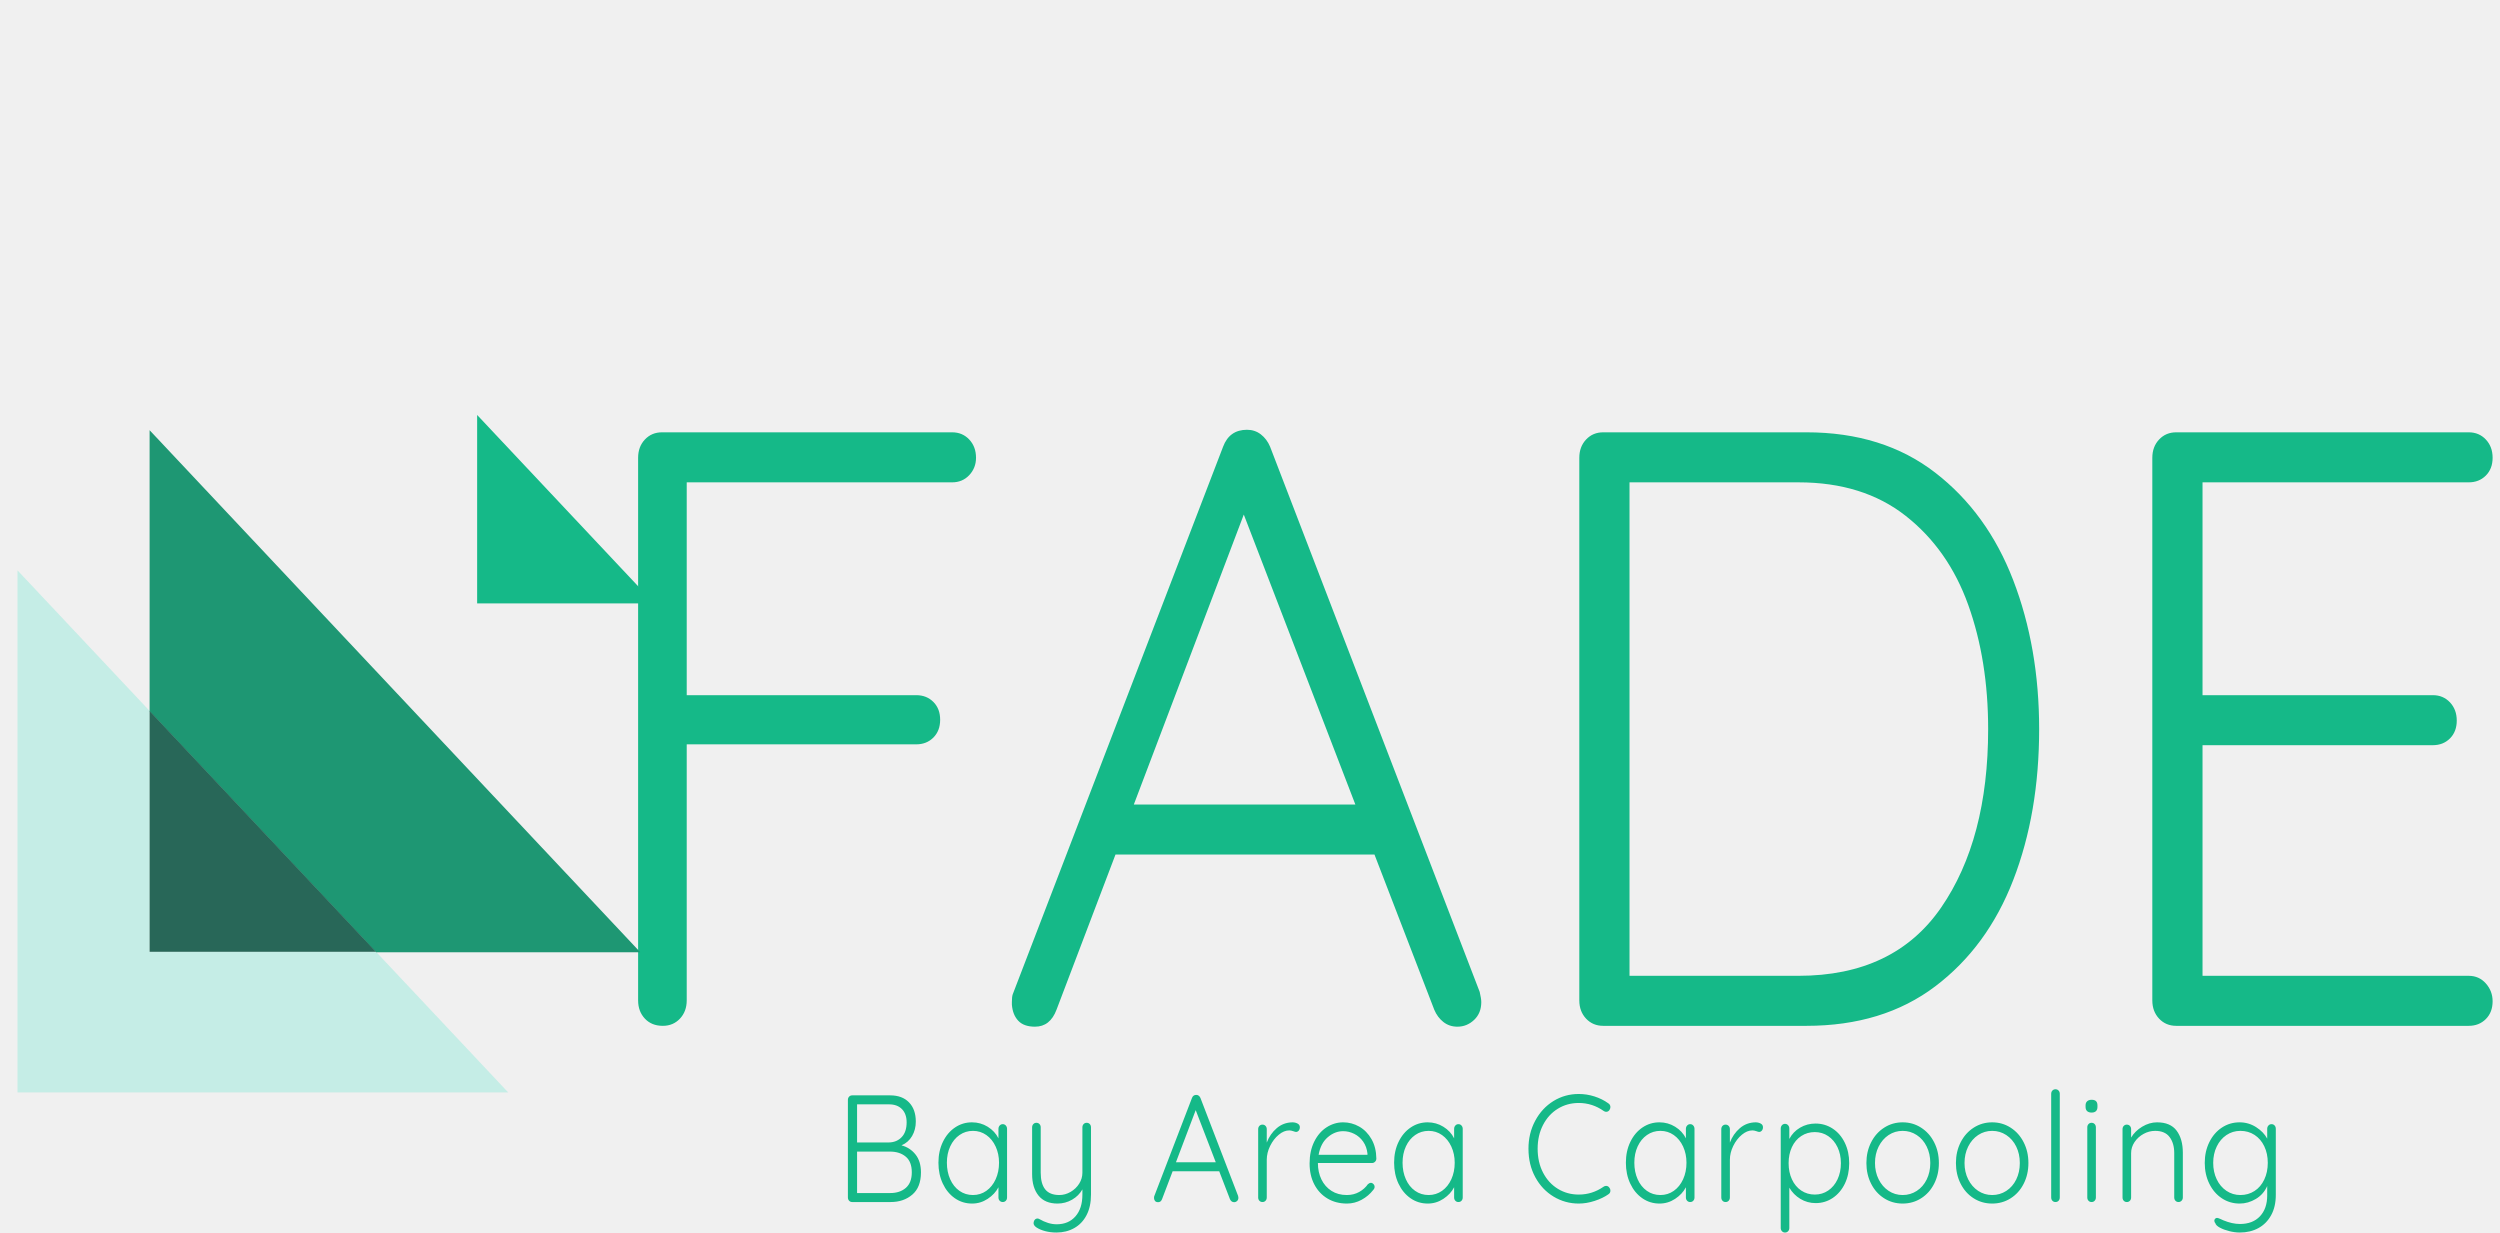
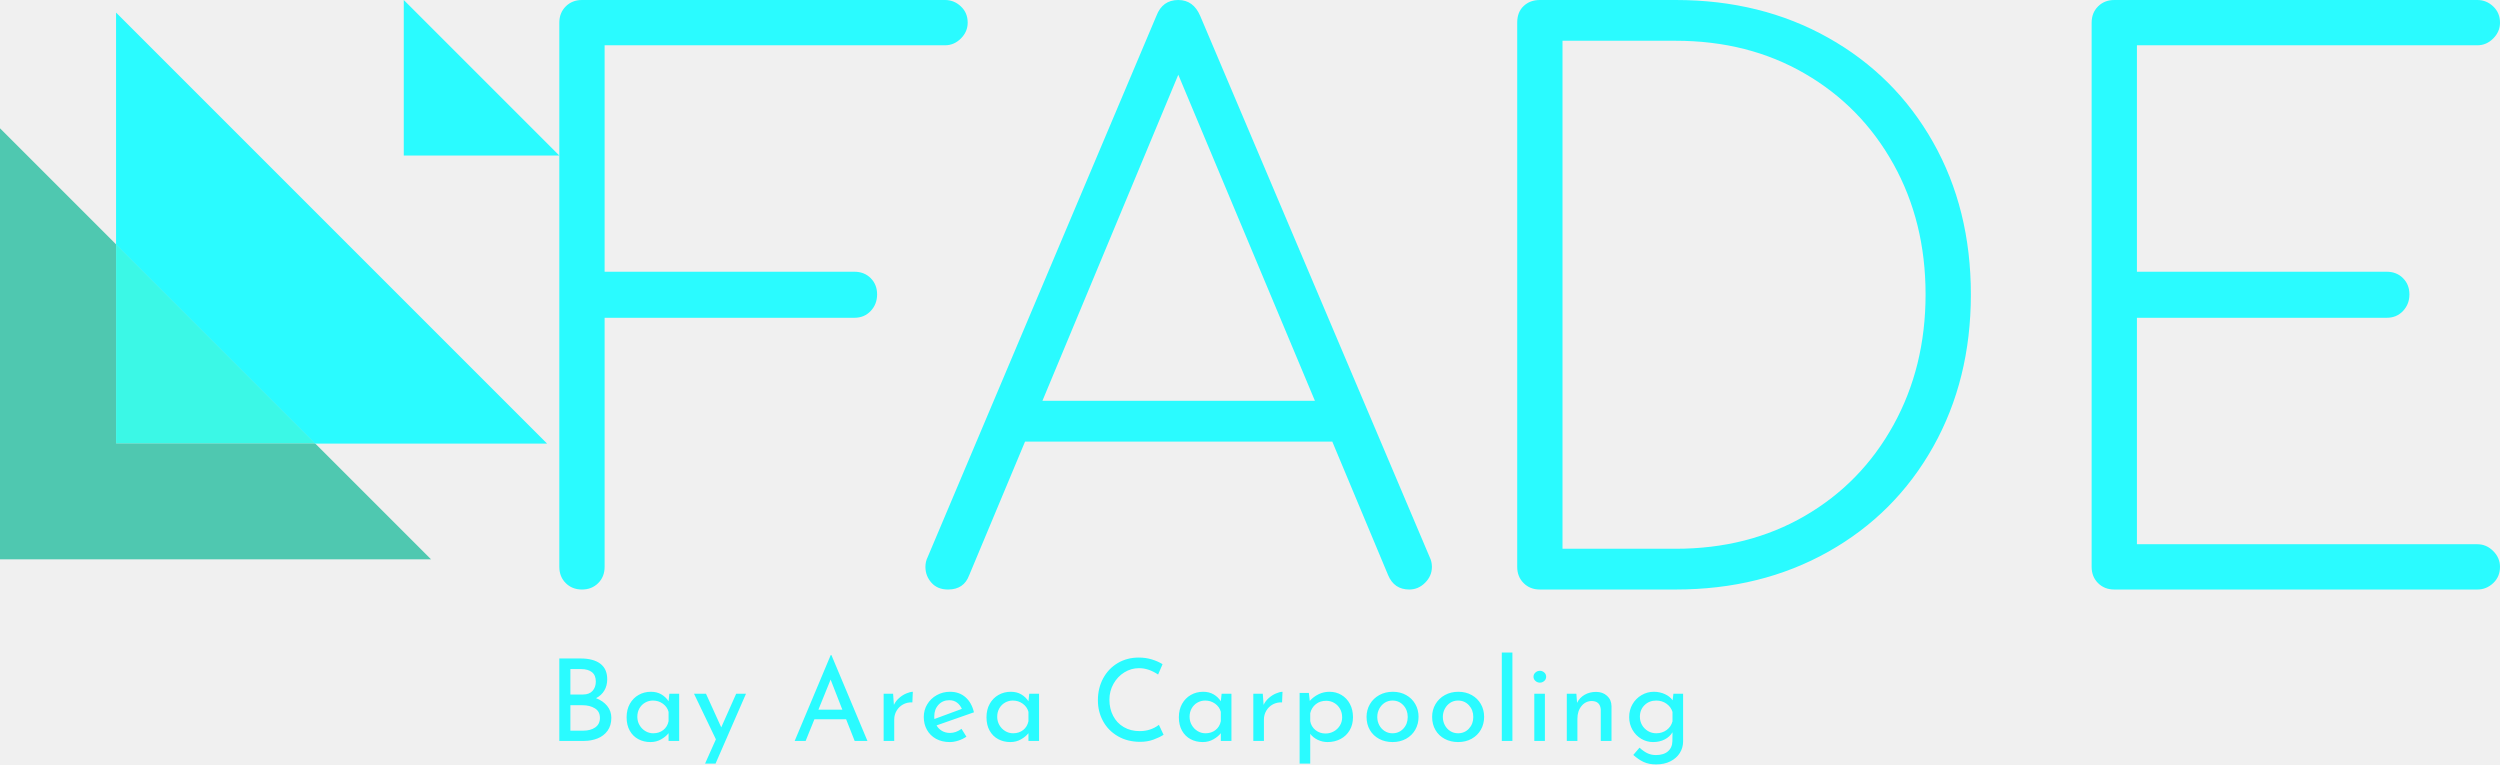
- <svg xmlns="http://www.w3.org/2000/svg" width="286" height="141" viewBox="0 0 286 141" fill="none">
-   <g clip-path="url(#clip0_115_123)">
-     <path d="M108.921 49.457C109.712 49.457 110.365 49.732 110.882 50.282C111.398 50.831 111.657 51.527 111.657 52.367C111.657 53.143 111.398 53.806 110.882 54.356C110.365 54.905 109.712 55.18 108.921 55.18H78.561V79.527H104.819C105.609 79.527 106.262 79.785 106.779 80.303C107.296 80.82 107.554 81.499 107.554 82.34C107.554 83.18 107.296 83.859 106.779 84.377C106.262 84.894 105.609 85.153 104.819 85.153H78.561V114.446C78.561 115.287 78.303 115.982 77.787 116.532C77.27 117.081 76.617 117.356 75.826 117.356C74.975 117.356 74.292 117.081 73.775 116.532C73.258 115.982 73 115.287 73 114.446V52.367C73 51.527 73.258 50.831 73.775 50.282C74.292 49.732 74.945 49.457 75.735 49.457H108.921ZM169.277 113.476C169.398 113.993 169.459 114.381 169.459 114.64C169.459 115.481 169.186 116.16 168.639 116.677C168.092 117.194 167.453 117.453 166.724 117.453C166.116 117.453 165.584 117.275 165.128 116.92C164.673 116.564 164.323 116.095 164.08 115.513L157.242 97.762H127.612L120.865 115.513C120.379 116.806 119.558 117.453 118.403 117.453C117.552 117.453 116.914 117.227 116.489 116.774C116.063 116.321 115.82 115.707 115.759 114.931V114.64C115.759 114.252 115.79 113.961 115.85 113.767L139.92 51.106C140.406 49.813 141.318 49.166 142.655 49.166C143.263 49.166 143.794 49.344 144.25 49.7C144.706 50.056 145.056 50.524 145.299 51.106L169.277 113.476ZM142.29 58.866L129.708 92.04H155.054L142.29 58.866ZM206.657 49.457C212.492 49.457 217.4 50.993 221.381 54.065C225.362 57.136 228.34 61.243 230.316 66.383C232.291 71.524 233.279 77.199 233.279 83.407C233.279 89.809 232.291 95.564 230.316 100.672C228.34 105.781 225.362 109.839 221.381 112.846C217.4 115.853 212.492 117.356 206.657 117.356H183.408C182.618 117.356 181.965 117.081 181.448 116.532C180.931 115.982 180.673 115.287 180.673 114.446V52.367C180.673 51.527 180.931 50.831 181.448 50.282C181.965 49.732 182.618 49.457 183.408 49.457H206.657ZM205.745 111.633C213.039 111.633 218.479 109.03 222.065 103.825C225.651 98.619 227.444 91.813 227.444 83.407C227.444 78.169 226.684 73.432 225.165 69.197C223.645 64.961 221.26 61.566 218.008 59.012C214.756 56.457 210.668 55.18 205.745 55.18H186.417V111.633H205.745ZM282.42 111.633C283.21 111.633 283.864 111.924 284.38 112.506C284.897 113.088 285.155 113.767 285.155 114.543C285.155 115.384 284.897 116.063 284.38 116.58C283.864 117.097 283.21 117.356 282.42 117.356H248.96C248.17 117.356 247.517 117.081 247 116.532C246.484 115.982 246.225 115.287 246.225 114.446V52.367C246.225 51.527 246.484 50.831 247 50.282C247.517 49.732 248.17 49.457 248.96 49.457H282.42C283.21 49.457 283.864 49.732 284.38 50.282C284.897 50.831 285.155 51.527 285.155 52.367C285.155 53.208 284.897 53.887 284.38 54.404C283.864 54.922 283.21 55.18 282.42 55.18H251.969V79.527H278.317C279.108 79.527 279.761 79.802 280.278 80.351C280.794 80.901 281.053 81.596 281.053 82.437C281.053 83.277 280.794 83.956 280.278 84.474C279.761 84.991 279.108 85.25 278.317 85.25H251.969V111.633H282.42Z" fill="#15B988" />
+ <svg xmlns="http://www.w3.org/2000/svg" viewBox="291.495 248.008 495.754 151.585" width="495.754" height="151.585" preserveAspectRatio="none">
+   <defs />
+   <style>.a6izo4zJpcolor627d9160-71a5-45d9-aea7-6a9afac907a0 {fill:#2AFBFF;fill-opacity:1;}.aD6z1nYkhcolor627d9160-71a5-45d9-aea7-6a9afac907a0 {fill:#2AFBFF;fill-opacity:1;}.aQRSBSjvSqcolors-0627d9160-71a5-45d9-aea7-6a9afac907a0 {fill:#2AFBFF;fill-opacity:1;}.aQRSBSjvSqcolors-1627d9160-71a5-45d9-aea7-6a9afac907a0 {fill:#4FC8B0;fill-opacity:1;}.aQRSBSjvSqcolors-2627d9160-71a5-45d9-aea7-6a9afac907a0 {fill:#3BF8E6;fill-opacity:1;}.icon3-str627d9160-71a5-45d9-aea7-6a9afac907a0 {stroke:#CACACA;stroke-opacity:1;}.icon4627d9160-71a5-45d9-aea7-6a9afac907a0 {fill:#E9E9E9;fill-opacity:1;}.icon5627d9160-71a5-45d9-aea7-6a9afac907a0 {fill:#C2D24F;fill-opacity:1;}.icon6627d9160-71a5-45d9-aea7-6a9afac907a0 {fill:#CACACA;fill-opacity:1;}.icon7627d9160-71a5-45d9-aea7-6a9afac907a0 {fill:#E9E9E9;fill-opacity:1;}.icon8627d9160-71a5-45d9-aea7-6a9afac907a0 {fill:#C2D24F;fill-opacity:1;}</style>
+   <defs />
+   <g opacity="1" transform="rotate(0 402.4102 377.4092)">
+     <svg width="222.848" height="22.183" x="402.41" y="377.409" version="1.1" preserveAspectRatio="none" viewBox="4.16 -31 394.2 39.24">
+       <g transform="matrix(1 0 0 1 0 0)" class="a6izo4zJpcolor627d9160-71a5-45d9-aea7-6a9afac907a0">
+         <path id="id-627d9160-71a5-45d9-aea7-6a9afac907a06izo4zJp19" d="M17.04-15Q19.52-14.04 20.96-12.26Q22.40-10.48 22.40-8.12L22.40-8.12Q22.40-5.36 21.06-3.54Q19.72-1.72 17.54-0.86Q15.36 0 12.76 0L12.76 0L4.16 0L4.16-28.92L11.64-28.92Q16.08-28.92 18.52-27.10Q20.96-25.28 20.96-21.64L20.96-21.64Q20.96-19.36 19.94-17.66Q18.92-15.96 17.04-15L17.04-15ZM8.04-25.20L8.04-16.28L12.44-16.28Q14.68-16.28 15.82-17.56Q16.96-18.84 16.96-20.84L16.96-20.84Q16.96-23.04 15.60-24.12Q14.24-25.20 11.80-25.20L11.80-25.20L8.04-25.20ZM12.60-3.60Q15.12-3.60 16.76-4.74Q18.40-5.88 18.40-8.08L18.40-8.08Q18.40-10.36 16.62-11.44Q14.84-12.52 12.32-12.52L12.32-12.52L8.04-12.52L8.04-3.60L12.60-3.60Z M42.76-16.56L46.20-16.56L46.20 0L42.48 0L42.48-2.72Q41.60-1.56 39.92-0.58Q38.24 0.40 36.12 0.40L36.12 0.40Q33.76 0.40 31.86-0.62Q29.96-1.64 28.86-3.60Q27.76-5.56 27.76-8.28L27.76-8.28Q27.76-11 28.90-13.02Q30.04-15.04 31.98-16.14Q33.92-17.24 36.28-17.24L36.28-17.24Q38.40-17.24 39.96-16.32Q41.52-15.40 42.48-13.92L42.48-13.92L42.76-16.56ZM37.12-2.68Q39.16-2.68 40.62-3.82Q42.08-4.96 42.48-6.92L42.48-6.92L42.48-10.20Q42-11.96 40.48-13.06Q38.96-14.16 37-14.16L37-14.16Q35.52-14.16 34.26-13.44Q33-12.72 32.26-11.42Q31.52-10.12 31.52-8.48L31.52-8.48Q31.52-6.88 32.28-5.56Q33.04-4.24 34.32-3.46Q35.60-2.68 37.12-2.68L37.12-2.68Z M66.20-16.56L69.64-16.56L58.96 7.96L55.28 7.96L59.08-0.56L51.40-16.56L55.60-16.56L60.96-4.76L66.20-16.56Z M107.76 0L104.76-7.60L93.64-7.60L90.56 0L86.72 0L99.36-30.12L99.60-30.12L112.24 0L107.76 0ZM95.04-10.96L103.44-10.96L99.32-21.52L95.04-10.96Z M121.52-12.64Q122.16-14 123.34-15.04Q124.52-16.08 125.84-16.64Q127.16-17.20 128.16-17.24L128.16-17.24L128.00-13.52Q126.20-13.60 124.74-12.80Q123.28-12 122.46-10.58Q121.64-9.16 121.64-7.56L121.64-7.56L121.64 0L117.92 0L117.92-16.56L121.24-16.56L121.52-12.64Z M141.20-2.80Q143.28-2.80 145.24-4.24L145.24-4.24L146.96-1.48Q145.64-0.60 144.10-0.10Q142.56 0.40 141.12 0.40L141.12 0.40Q138.36 0.40 136.30-0.74Q134.24-1.88 133.12-3.88Q132.00-5.88 132.00-8.40L132.00-8.40Q132.00-10.84 133.22-12.86Q134.44-14.88 136.56-16.06Q138.68-17.24 141.20-17.24L141.20-17.24Q144.44-17.24 146.62-15.34Q148.80-13.44 149.60-10.04L149.60-10.04L136.48-5.44Q137.20-4.20 138.42-3.50Q139.64-2.80 141.20-2.80L141.20-2.80ZM140.92-14.28Q138.64-14.28 137.16-12.68Q135.68-11.08 135.68-8.60L135.68-8.60Q135.68-8 135.72-7.68L135.72-7.68L145.36-11.24Q144.76-12.60 143.66-13.44Q142.56-14.28 140.92-14.28L140.92-14.28Z M169.00-16.56L172.44-16.56L172.44 0L168.72 0L168.72-2.72Q167.84-1.56 166.16-0.58Q164.48 0.40 162.36 0.40L162.36 0.40Q160.00 0.40 158.10-0.62Q156.20-1.64 155.10-3.60Q154.00-5.56 154.00-8.28L154.00-8.28Q154.00-11 155.14-13.02Q156.28-15.04 158.22-16.14Q160.16-17.24 162.52-17.24L162.52-17.24Q164.64-17.24 166.20-16.32Q167.76-15.40 168.72-13.92L168.72-13.92L169.00-16.56ZM163.36-2.68Q165.40-2.68 166.86-3.82Q168.32-4.96 168.72-6.92L168.72-6.92L168.72-10.20Q168.24-11.96 166.72-13.06Q165.20-14.16 163.24-14.16L163.24-14.16Q161.76-14.16 160.50-13.44Q159.24-12.72 158.50-11.42Q157.76-10.12 157.76-8.48L157.76-8.48Q157.76-6.88 158.52-5.56Q159.28-4.24 160.56-3.46Q161.84-2.68 163.36-2.68L163.36-2.68Z M216.12-2.16Q214.72-1.24 212.58-0.46Q210.44 0.32 207.92 0.32L207.92 0.32Q203.48 0.32 200.10-1.64Q196.72-3.60 194.90-6.92Q193.08-10.24 193.08-14.24L193.08-14.24Q193.08-18.52 194.92-21.94Q196.76-25.36 200.02-27.30Q203.28-29.24 207.40-29.24L207.40-29.24Q209.84-29.24 211.96-28.60Q214.08-27.96 215.76-26.92L215.76-26.92L214.20-23.28Q210.88-25.52 207.52-25.52L207.52-25.52Q204.72-25.52 202.34-24.04Q199.96-22.56 198.54-20.02Q197.12-17.48 197.12-14.44L197.12-14.44Q197.12-11.32 198.42-8.80Q199.72-6.28 202.14-4.86Q204.56-3.44 207.72-3.44L207.72-3.44Q211.60-3.44 214.48-5.64L214.48-5.64L216.12-2.16Z M236.48-16.56L239.92-16.56L239.92 0L236.20 0L236.20-2.72Q235.32-1.56 233.64-0.58Q231.96 0.40 229.84 0.40L229.84 0.40Q227.48 0.40 225.58-0.62Q223.68-1.64 222.58-3.60Q221.48-5.56 221.48-8.28L221.48-8.28Q221.48-11 222.62-13.02Q223.76-15.04 225.70-16.14Q227.64-17.24 230.00-17.24L230.00-17.24Q232.12-17.24 233.68-16.32Q235.24-15.40 236.20-13.92L236.20-13.92L236.48-16.56ZM230.84-2.68Q232.88-2.68 234.34-3.82Q235.80-4.96 236.20-6.92L236.20-6.92L236.20-10.20Q235.72-11.96 234.20-13.06Q232.68-14.16 230.72-14.16L230.72-14.16Q229.24-14.16 227.98-13.44Q226.72-12.72 225.98-11.42Q225.24-10.12 225.24-8.48L225.24-8.48Q225.24-6.88 226.00-5.56Q226.76-4.24 228.04-3.46Q229.32-2.68 230.84-2.68L230.84-2.68Z M251.20-12.64Q251.84-14 253.02-15.04Q254.20-16.08 255.52-16.64Q256.84-17.20 257.84-17.24L257.84-17.24L257.68-13.52Q255.88-13.60 254.42-12.80Q252.96-12 252.14-10.58Q251.32-9.16 251.32-7.56L251.32-7.56L251.32 0L247.60 0L247.60-16.56L250.92-16.56L251.20-12.64Z M274.32-17.24Q276.64-17.24 278.52-16.12Q280.40-15 281.48-12.98Q282.56-10.96 282.56-8.32L282.56-8.32Q282.56-5.72 281.40-3.74Q280.24-1.76 278.20-0.68Q276.16 0.40 273.64 0.40L273.64 0.40Q271.84 0.40 270.20-0.38Q268.56-1.16 267.56-2.48L267.56-2.48L267.56 7.96L263.84 7.96L263.84-16.84L267.08-16.84L267.40-14.04Q268.68-15.48 270.46-16.36Q272.24-17.24 274.32-17.24L274.32-17.24ZM272.92-2.60Q274.48-2.60 275.82-3.34Q277.16-4.08 277.96-5.38Q278.76-6.68 278.76-8.28L278.76-8.28Q278.76-9.92 278.02-11.24Q277.28-12.56 276.00-13.32Q274.72-14.08 273.16-14.08L273.16-14.08Q271.04-14.08 269.54-12.90Q268.04-11.72 267.56-9.72L267.56-9.72L267.56-6.96Q267.88-5.04 269.38-3.82Q270.88-2.60 272.92-2.60L272.92-2.60Z M287.32-8.44Q287.32-10.88 288.50-12.90Q289.68-14.92 291.78-16.08Q293.88-17.24 296.52-17.24L296.52-17.24Q299.16-17.24 301.22-16.08Q303.28-14.92 304.42-12.92Q305.56-10.92 305.56-8.44L305.56-8.44Q305.56-5.96 304.42-3.94Q303.28-1.92 301.20-0.76Q299.12 0.40 296.44 0.40L296.44 0.40Q293.84 0.40 291.76-0.70Q289.68-1.80 288.50-3.80Q287.32-5.80 287.32-8.44L287.32-8.44ZM291.08-8.40Q291.08-6.84 291.78-5.52Q292.48-4.20 293.70-3.44Q294.92-2.68 296.40-2.68L296.40-2.68Q298.72-2.68 300.24-4.32Q301.76-5.96 301.76-8.40L301.76-8.40Q301.76-10.84 300.24-12.50Q298.72-14.16 296.40-14.16L296.40-14.16Q294.88-14.16 293.68-13.38Q292.48-12.60 291.78-11.28Q291.08-9.96 291.08-8.40L291.08-8.40Z M310.32-8.44Q310.32-10.88 311.50-12.90Q312.68-14.92 314.78-16.08Q316.88-17.24 319.52-17.24L319.52-17.24Q322.16-17.24 324.22-16.08Q326.28-14.92 327.42-12.92Q328.56-10.92 328.56-8.44L328.56-8.44Q328.56-5.96 327.42-3.94Q326.28-1.92 324.20-0.76Q322.12 0.40 319.44 0.40L319.44 0.40Q316.84 0.40 314.76-0.70Q312.68-1.80 311.50-3.80Q310.32-5.80 310.32-8.44L310.32-8.44ZM314.08-8.40Q314.08-6.84 314.78-5.52Q315.48-4.20 316.70-3.44Q317.92-2.68 319.40-2.68L319.40-2.68Q321.72-2.68 323.24-4.32Q324.76-5.96 324.76-8.40L324.76-8.40Q324.76-10.84 323.24-12.50Q321.72-14.16 319.40-14.16L319.40-14.16Q317.88-14.16 316.68-13.38Q315.48-12.60 314.78-11.28Q314.08-9.96 314.08-8.40L314.08-8.40Z M334.76-31L338.48-31L338.48 0L334.76 0L334.76-31Z M346.16-16.56L349.88-16.56L349.88 0L346.16 0L346.16-16.56ZM345.88-22.52Q345.88-23.40 346.56-24Q347.24-24.60 348.12-24.60L348.12-24.60Q349.00-24.60 349.66-24Q350.32-23.40 350.32-22.52L350.32-22.52Q350.32-21.64 349.66-21.04Q349.00-20.44 348.12-20.44L348.12-20.44Q347.24-20.44 346.56-21.04Q345.88-21.64 345.88-22.52L345.88-22.52Z M367.84-17.20Q370.16-17.20 371.68-15.82Q373.20-14.44 373.24-12.24L373.24-12.24L373.24 0L369.48 0L369.48-10.96Q369.40-12.36 368.64-13.16Q367.88-13.96 366.36-14L366.36-14Q364.16-14 362.72-12.24Q361.28-10.48 361.28-7.76L361.28-7.76L361.28 0L357.56 0L357.56-16.56L360.92-16.56L361.16-13.36Q362.04-15.16 363.80-16.18Q365.56-17.20 367.84-17.20L367.84-17.20Z M394.96-16.56L398.36-16.56L398.36 0.12Q398.36 2.40 397.20 4.24Q396.04 6.08 393.90 7.16Q391.76 8.24 388.88 8.24L388.88 8.24Q386.36 8.24 384.54 7.40Q382.72 6.56 380.88 4.92L380.88 4.92L383.08 2.36Q384.44 3.64 385.80 4.30Q387.16 4.96 388.80 4.96L388.80 4.96Q391.56 4.96 393.06 3.64Q394.56 2.32 394.60 0.08L394.60 0.08L394.64-3.04Q393.72-1.48 391.94-0.54Q390.16 0.40 387.84 0.40L387.84 0.40Q385.56 0.40 383.64-0.76Q381.72-1.92 380.58-3.92Q379.44-5.92 379.44-8.36L379.44-8.36Q379.44-10.88 380.62-12.90Q381.80-14.92 383.80-16.08Q385.80-17.24 388.08-17.24L388.08-17.24Q390.20-17.24 392.00-16.40Q393.80-15.56 394.68-14.24L394.68-14.24L394.96-16.56ZM388.92-2.68Q391.04-2.68 392.60-3.84Q394.16-5 394.64-6.88L394.64-6.88L394.64-10.16Q394.08-11.96 392.52-13.06Q390.96-14.16 388.92-14.16L388.92-14.16Q386.48-14.16 384.84-12.56Q383.20-10.96 383.20-8.48L383.20-8.48Q383.20-6.88 383.96-5.56Q384.72-4.24 386.04-3.46Q387.36-2.68 388.92-2.68L388.92-2.68Z" />
+       </g>
+     </svg>
  </g>
-   <g clip-path="url(#clip1_115_123)">
-     <path d="M54.585 47.471V69.025H74.845L54.585 47.471Z" fill="#15B988" />
-     <path d="M17.115 81.329L2 65.247V124.971H58.136L43.021 108.889H17.115V81.329Z" fill="#84E9D7" fill-opacity="0.4" />
-     <path d="M17.115 49.215V81.377L43.021 108.938H73.251L17.115 49.215Z" fill="#1E9773" />
-     <path d="M17.115 108.889H43.021L17.115 81.329V108.889Z" fill="#286758" />
+   <g opacity="1" transform="rotate(0 402.4102 248.0076)">
+     <svg width="384.839" height="116.903" x="402.41" y="248.008" version="1.1" preserveAspectRatio="none" viewBox="1.56 -31.24 102.84 31.24">
+       <g transform="matrix(1 0 0 1 0 0)" class="aD6z1nYkhcolor627d9160-71a5-45d9-aea7-6a9afac907a0">
+         <path id="id-627d9160-71a5-45d9-aea7-6a9afac907a0D6z1nYkh4" d="M17.20-16.84Q17.72-16.84 18.06-16.50Q18.40-16.16 18.40-15.64L18.40-15.64Q18.40-15.12 18.06-14.76Q17.72-14.40 17.20-14.40L17.20-14.40L3.96-14.40L3.96-1.20Q3.96-0.68 3.62-0.34Q3.28 0 2.76 0L2.76 0Q2.24 0 1.90-0.34Q1.56-0.68 1.56-1.20L1.56-1.20L1.56-30.04Q1.56-30.56 1.90-30.90Q2.24-31.24 2.76-31.24L2.76-31.24L22-31.24Q22.48-31.24 22.84-30.90Q23.20-30.56 23.20-30.04L23.20-30.04Q23.20-29.56 22.84-29.20Q22.48-28.84 22-28.84L22-28.84L3.96-28.84L3.96-16.84L17.20-16.84Z M47.68-1.72Q47.80-1.48 47.80-1.20L47.80-1.20Q47.80-0.72 47.44-0.36Q47.08 0 46.60 0L46.60 0Q45.80 0 45.48-0.76L45.48-0.76L42.52-7.84L26.24-7.84L23.28-0.76Q23 0 22.16 0L22.16 0Q21.60 0 21.28-0.36Q20.96-0.72 20.96-1.20L20.96-1.20Q20.96-1.48 21.08-1.72L21.08-1.72L33.20-30.40Q33.52-31.24 34.36-31.24L34.36-31.24Q35.16-31.24 35.52-30.40L35.52-30.40L47.68-1.72ZM27.16-10L41.60-10L34.36-27.28L27.16-10Z M60.72-31.24Q65.24-31.24 68.80-29.24Q72.36-27.24 74.36-23.70Q76.36-20.16 76.36-15.64L76.36-15.64Q76.36-11.12 74.36-7.56Q72.36-4 68.80-2Q65.24 0 60.72 0L60.72 0L53.52 0Q53 0 52.66-0.34Q52.32-0.68 52.32-1.20L52.32-1.20L52.32-30.04Q52.32-30.60 52.66-30.92Q53-31.24 53.52-31.24L53.52-31.24L60.72-31.24ZM60.72-2.16Q64.56-2.16 67.56-3.90Q70.56-5.64 72.26-8.72Q73.96-11.80 73.96-15.64L73.96-15.64Q73.96-19.48 72.26-22.54Q70.56-25.60 67.56-27.34Q64.56-29.08 60.72-29.08L60.72-29.08L54.72-29.08L54.72-2.16L60.72-2.16Z M103.20-2.40Q103.68-2.40 104.04-2.04Q104.40-1.68 104.40-1.20L104.40-1.20Q104.40-0.68 104.04-0.34Q103.68 0 103.20 0L103.20 0L83.96 0Q83.44 0 83.10-0.34Q82.76-0.68 82.76-1.20L82.76-1.20L82.76-30.04Q82.76-30.56 83.10-30.90Q83.44-31.24 83.96-31.24L83.96-31.24L103.20-31.24Q103.68-31.24 104.04-30.90Q104.40-30.56 104.40-30.04L104.40-30.04Q104.40-29.56 104.04-29.20Q103.68-28.84 103.20-28.84L103.20-28.84L85.16-28.84L85.16-16.84L98.40-16.84Q98.92-16.84 99.26-16.50Q99.60-16.16 99.60-15.64L99.60-15.64Q99.60-15.12 99.26-14.76Q98.92-14.40 98.40-14.40L98.40-14.40L85.16-14.40L85.16-2.40L103.20-2.40Z" />
+       </g>
+     </svg>
  </g>
-   <g clip-path="url(#clip2_115_123)">
-     <path d="M103.129 131.027C103.784 131.202 104.32 131.55 104.735 132.073C105.15 132.596 105.358 133.276 105.358 134.113C105.358 135.252 105.027 136.104 104.366 136.667C103.705 137.231 102.883 137.513 101.9 137.513H97.492C97.35 137.513 97.232 137.464 97.139 137.365C97.046 137.266 97 137.141 97 136.99V125.832C97 125.681 97.046 125.556 97.139 125.457C97.232 125.358 97.35 125.309 97.492 125.309H101.834C102.752 125.309 103.47 125.576 103.989 126.111C104.508 126.645 104.768 127.378 104.768 128.307C104.768 128.923 104.626 129.476 104.342 129.964C104.058 130.452 103.653 130.806 103.129 131.027ZM103.719 128.395C103.719 127.755 103.541 127.253 103.186 126.886C102.831 126.52 102.337 126.337 101.703 126.337H98.049V130.696H101.703C102.293 130.684 102.777 130.481 103.154 130.086C103.53 129.691 103.719 129.127 103.719 128.395ZM101.851 136.484C102.583 136.484 103.175 136.287 103.629 135.892C104.082 135.496 104.309 134.904 104.309 134.113C104.309 133.3 104.077 132.701 103.612 132.317C103.148 131.934 102.55 131.742 101.818 131.742H98.049V136.484H101.851ZM114.715 128.604C114.857 128.604 114.974 128.656 115.067 128.761C115.16 128.865 115.207 128.993 115.207 129.144V136.99C115.207 137.141 115.16 137.266 115.067 137.365C114.974 137.464 114.857 137.513 114.715 137.513C114.573 137.513 114.456 137.464 114.363 137.365C114.27 137.266 114.223 137.141 114.223 136.99V135.822C113.95 136.345 113.541 136.787 112.994 137.147C112.448 137.507 111.853 137.687 111.208 137.687C110.476 137.687 109.818 137.484 109.233 137.077C108.649 136.67 108.19 136.112 107.857 135.403C107.524 134.694 107.357 133.898 107.357 133.015C107.357 132.131 107.526 131.338 107.865 130.635C108.204 129.932 108.665 129.383 109.25 128.987C109.834 128.592 110.482 128.395 111.192 128.395C111.847 128.395 112.448 128.563 112.994 128.9C113.541 129.237 113.95 129.679 114.223 130.225V129.144C114.223 128.993 114.27 128.865 114.363 128.761C114.456 128.656 114.573 128.604 114.715 128.604ZM111.306 136.711C111.874 136.711 112.385 136.551 112.839 136.232C113.292 135.912 113.647 135.47 113.904 134.906C114.161 134.343 114.289 133.712 114.289 133.015C114.289 132.341 114.161 131.725 113.904 131.167C113.647 130.609 113.292 130.17 112.839 129.85C112.385 129.531 111.874 129.371 111.306 129.371C110.738 129.371 110.228 129.528 109.774 129.842C109.321 130.155 108.966 130.588 108.709 131.141C108.452 131.693 108.324 132.317 108.324 133.015C108.324 133.712 108.449 134.343 108.701 134.906C108.952 135.47 109.304 135.912 109.758 136.232C110.211 136.551 110.727 136.711 111.306 136.711ZM124.318 128.447C124.46 128.447 124.578 128.496 124.67 128.595C124.763 128.694 124.81 128.819 124.81 128.97V136.659C124.81 137.577 124.64 138.361 124.302 139.012C123.963 139.663 123.493 140.157 122.892 140.494C122.292 140.831 121.614 141 120.86 141C120.401 141 119.973 140.948 119.574 140.843C119.175 140.738 118.845 140.599 118.582 140.425C118.353 140.274 118.238 140.105 118.238 139.919C118.238 139.896 118.249 139.838 118.271 139.745C118.304 139.628 118.359 139.541 118.435 139.483C118.511 139.425 118.593 139.396 118.681 139.396C118.746 139.396 118.812 139.413 118.877 139.448C119.577 139.855 120.243 140.058 120.877 140.058C121.784 140.058 122.502 139.756 123.032 139.152C123.562 138.547 123.826 137.722 123.826 136.676V136.066C123.553 136.554 123.16 136.946 122.647 137.243C122.133 137.539 121.576 137.687 120.975 137.687C120.025 137.687 119.304 137.385 118.812 136.781C118.32 136.176 118.074 135.357 118.074 134.322V128.97C118.074 128.819 118.121 128.694 118.214 128.595C118.307 128.496 118.424 128.447 118.566 128.447C118.708 128.447 118.826 128.496 118.918 128.595C119.011 128.694 119.058 128.819 119.058 128.97V134.165C119.058 135.002 119.23 135.636 119.574 136.066C119.918 136.496 120.456 136.711 121.188 136.711C121.636 136.711 122.065 136.592 122.475 136.354C122.884 136.115 123.212 135.801 123.458 135.412C123.704 135.023 123.826 134.607 123.826 134.165V128.97C123.826 128.819 123.873 128.694 123.966 128.595C124.059 128.496 124.176 128.447 124.318 128.447ZM141.64 136.816C141.662 136.909 141.673 136.978 141.673 137.025C141.673 137.176 141.623 137.298 141.525 137.391C141.427 137.484 141.312 137.53 141.181 137.53C141.072 137.53 140.976 137.498 140.894 137.435C140.812 137.371 140.749 137.286 140.706 137.182L139.477 133.991H134.151L132.938 137.182C132.851 137.414 132.703 137.53 132.496 137.53C132.343 137.53 132.228 137.49 132.151 137.408C132.075 137.327 132.031 137.217 132.02 137.077V137.025C132.02 136.955 132.026 136.903 132.037 136.868L136.363 125.605C136.45 125.373 136.614 125.256 136.855 125.256C136.964 125.256 137.059 125.288 137.141 125.352C137.223 125.416 137.286 125.5 137.33 125.605L141.64 136.816ZM136.789 127L134.528 132.962H139.083L136.789 127ZM147.851 128.395C148.069 128.395 148.266 128.441 148.441 128.534C148.615 128.627 148.703 128.767 148.703 128.952C148.703 129.115 148.659 129.246 148.572 129.345C148.484 129.444 148.381 129.493 148.26 129.493C148.206 129.493 148.099 129.464 147.941 129.406C147.782 129.348 147.632 129.319 147.49 129.319C147.086 129.319 146.684 129.484 146.286 129.816C145.887 130.147 145.559 130.574 145.302 131.097C145.046 131.62 144.917 132.149 144.917 132.684V136.99C144.917 137.141 144.871 137.266 144.778 137.365C144.685 137.464 144.568 137.513 144.426 137.513C144.284 137.513 144.166 137.464 144.073 137.365C143.981 137.266 143.934 137.141 143.934 136.99V129.179C143.934 129.028 143.981 128.903 144.073 128.804C144.166 128.705 144.284 128.656 144.426 128.656C144.568 128.656 144.685 128.705 144.778 128.804C144.871 128.903 144.917 129.028 144.917 129.179V130.713C145.169 130.051 145.548 129.502 146.056 129.066C146.564 128.63 147.162 128.406 147.851 128.395ZM157.454 132.544C157.454 132.684 157.405 132.803 157.306 132.901C157.208 133 157.093 133.05 156.962 133.05H150.768C150.768 133.747 150.902 134.372 151.169 134.924C151.437 135.476 151.819 135.912 152.316 136.232C152.813 136.551 153.401 136.711 154.078 136.711C154.602 136.711 155.072 136.595 155.487 136.362C155.902 136.13 156.236 135.833 156.487 135.473C156.607 135.369 156.722 135.316 156.831 135.316C156.94 135.316 157.039 135.363 157.126 135.456C157.214 135.549 157.257 135.653 157.257 135.77C157.257 135.897 157.203 136.019 157.093 136.136C156.744 136.589 156.304 136.961 155.774 137.251C155.244 137.542 154.684 137.687 154.094 137.687C153.253 137.687 152.51 137.496 151.866 137.112C151.221 136.728 150.719 136.191 150.358 135.499C149.997 134.808 149.817 134.009 149.817 133.102C149.817 132.149 149.995 131.315 150.35 130.6C150.705 129.885 151.177 129.339 151.767 128.961C152.357 128.583 152.986 128.395 153.652 128.395C154.307 128.395 154.922 128.557 155.496 128.883C156.069 129.208 156.536 129.685 156.897 130.312C157.257 130.94 157.443 131.684 157.454 132.544ZM153.652 129.406C153.018 129.406 152.431 129.638 151.89 130.103C151.349 130.568 151.003 131.236 150.85 132.108H156.438V131.969C156.383 131.446 156.219 130.989 155.946 130.6C155.673 130.211 155.332 129.914 154.922 129.711C154.512 129.507 154.089 129.406 153.652 129.406ZM166.844 128.604C166.986 128.604 167.103 128.656 167.196 128.761C167.289 128.865 167.336 128.993 167.336 129.144V136.99C167.336 137.141 167.289 137.266 167.196 137.365C167.103 137.464 166.986 137.513 166.844 137.513C166.702 137.513 166.584 137.464 166.492 137.365C166.399 137.266 166.352 137.141 166.352 136.99V135.822C166.079 136.345 165.67 136.787 165.123 137.147C164.577 137.507 163.982 137.687 163.337 137.687C162.605 137.687 161.947 137.484 161.362 137.077C160.778 136.67 160.319 136.112 159.986 135.403C159.653 134.694 159.486 133.898 159.486 133.015C159.486 132.131 159.655 131.338 159.994 130.635C160.333 129.932 160.794 129.383 161.379 128.987C161.963 128.592 162.61 128.395 163.321 128.395C163.976 128.395 164.577 128.563 165.123 128.9C165.67 129.237 166.079 129.679 166.352 130.225V129.144C166.352 128.993 166.399 128.865 166.492 128.761C166.584 128.656 166.702 128.604 166.844 128.604ZM163.435 136.711C164.003 136.711 164.514 136.551 164.968 136.232C165.421 135.912 165.776 135.47 166.033 134.906C166.29 134.343 166.418 133.712 166.418 133.015C166.418 132.341 166.29 131.725 166.033 131.167C165.776 130.609 165.421 130.17 164.968 129.85C164.514 129.531 164.003 129.371 163.435 129.371C162.867 129.371 162.356 129.528 161.903 129.842C161.45 130.155 161.095 130.588 160.838 131.141C160.581 131.693 160.453 132.317 160.453 133.015C160.453 133.712 160.578 134.343 160.83 134.906C161.081 135.47 161.433 135.912 161.887 136.232C162.34 136.551 162.856 136.711 163.435 136.711ZM183.985 126.215C184.149 126.32 184.231 126.465 184.231 126.651C184.231 126.756 184.193 126.872 184.116 127C184.018 127.128 183.893 127.192 183.74 127.192C183.652 127.192 183.565 127.163 183.477 127.104C182.603 126.488 181.647 126.18 180.61 126.18C179.725 126.18 178.924 126.401 178.209 126.843C177.493 127.285 176.931 127.903 176.521 128.7C176.111 129.496 175.906 130.4 175.906 131.411C175.906 132.445 176.114 133.361 176.529 134.157C176.944 134.953 177.51 135.569 178.225 136.005C178.941 136.441 179.736 136.659 180.61 136.659C181.647 136.659 182.598 136.356 183.461 135.752C183.548 135.694 183.641 135.665 183.74 135.665C183.893 135.665 184.018 135.735 184.116 135.874C184.193 135.967 184.231 136.078 184.231 136.205C184.231 136.391 184.155 136.531 184.002 136.624C183.576 136.926 183.051 137.179 182.429 137.382C181.806 137.586 181.199 137.687 180.61 137.687C179.572 137.687 178.613 137.423 177.734 136.894C176.854 136.365 176.155 135.624 175.636 134.671C175.117 133.718 174.857 132.631 174.857 131.411C174.857 130.237 175.114 129.17 175.628 128.212C176.141 127.253 176.835 126.503 177.709 125.962C178.583 125.422 179.55 125.152 180.61 125.152C181.221 125.152 181.819 125.245 182.404 125.431C182.988 125.617 183.516 125.878 183.985 126.215ZM193.359 128.604C193.501 128.604 193.619 128.656 193.711 128.761C193.804 128.865 193.851 128.993 193.851 129.144V136.99C193.851 137.141 193.804 137.266 193.711 137.365C193.619 137.464 193.501 137.513 193.359 137.513C193.217 137.513 193.1 137.464 193.007 137.365C192.914 137.266 192.867 137.141 192.867 136.99V135.822C192.594 136.345 192.185 136.787 191.638 137.147C191.092 137.507 190.497 137.687 189.852 137.687C189.12 137.687 188.462 137.484 187.877 137.077C187.293 136.67 186.834 136.112 186.501 135.403C186.168 134.694 186.001 133.898 186.001 133.015C186.001 132.131 186.17 131.338 186.509 130.635C186.848 129.932 187.309 129.383 187.894 128.987C188.478 128.592 189.126 128.395 189.836 128.395C190.491 128.395 191.092 128.563 191.638 128.9C192.185 129.237 192.594 129.679 192.867 130.225V129.144C192.867 128.993 192.914 128.865 193.007 128.761C193.1 128.656 193.217 128.604 193.359 128.604ZM189.95 136.711C190.519 136.711 191.029 136.551 191.483 136.232C191.936 135.912 192.291 135.47 192.548 134.906C192.805 134.343 192.933 133.712 192.933 133.015C192.933 132.341 192.805 131.725 192.548 131.167C192.291 130.609 191.936 130.17 191.483 129.85C191.029 129.531 190.519 129.371 189.95 129.371C189.382 129.371 188.872 129.528 188.418 129.842C187.965 130.155 187.61 130.588 187.353 131.141C187.096 131.693 186.968 132.317 186.968 133.015C186.968 133.712 187.094 134.343 187.345 134.906C187.596 135.47 187.948 135.912 188.402 136.232C188.855 136.551 189.371 136.711 189.95 136.711ZM200.832 128.395C201.05 128.395 201.247 128.441 201.422 128.534C201.597 128.627 201.684 128.767 201.684 128.952C201.684 129.115 201.64 129.246 201.553 129.345C201.465 129.444 201.362 129.493 201.242 129.493C201.187 129.493 201.08 129.464 200.922 129.406C200.764 129.348 200.613 129.319 200.471 129.319C200.067 129.319 199.666 129.484 199.267 129.816C198.868 130.147 198.54 130.574 198.284 131.097C198.027 131.62 197.898 132.149 197.898 132.684V136.99C197.898 137.141 197.852 137.266 197.759 137.365C197.666 137.464 197.549 137.513 197.407 137.513C197.265 137.513 197.147 137.464 197.054 137.365C196.962 137.266 196.915 137.141 196.915 136.99V129.179C196.915 129.028 196.962 128.903 197.054 128.804C197.147 128.705 197.265 128.656 197.407 128.656C197.549 128.656 197.666 128.705 197.759 128.804C197.852 128.903 197.898 129.028 197.898 129.179V130.713C198.15 130.051 198.529 129.502 199.037 129.066C199.545 128.63 200.144 128.406 200.832 128.395ZM207.698 128.534C208.419 128.534 209.075 128.729 209.665 129.118C210.255 129.507 210.716 130.048 211.05 130.74C211.383 131.431 211.549 132.207 211.549 133.067C211.549 133.939 211.383 134.721 211.05 135.412C210.716 136.104 210.257 136.647 209.673 137.042C209.088 137.437 208.436 137.635 207.715 137.635C207.081 137.635 206.499 137.475 205.969 137.156C205.439 136.836 205.016 136.409 204.699 135.874V140.477C204.699 140.628 204.653 140.753 204.56 140.852C204.467 140.951 204.35 141 204.208 141C204.066 141 203.948 140.951 203.855 140.852C203.762 140.753 203.716 140.628 203.716 140.477V129.109C203.716 128.958 203.762 128.83 203.855 128.726C203.948 128.621 204.066 128.569 204.208 128.569C204.35 128.569 204.467 128.621 204.56 128.726C204.653 128.83 204.699 128.958 204.699 129.109V130.295C204.983 129.749 205.393 129.319 205.928 129.005C206.464 128.691 207.054 128.534 207.698 128.534ZM207.616 136.659C208.184 136.659 208.695 136.505 209.149 136.197C209.602 135.889 209.957 135.461 210.214 134.915C210.47 134.369 210.599 133.753 210.599 133.067C210.599 132.393 210.47 131.786 210.214 131.245C209.957 130.705 209.602 130.28 209.149 129.972C208.695 129.664 208.184 129.51 207.616 129.51C207.037 129.51 206.518 129.661 206.059 129.964C205.601 130.266 205.246 130.687 204.994 131.228C204.743 131.768 204.617 132.381 204.617 133.067C204.617 133.753 204.743 134.369 204.994 134.915C205.246 135.461 205.601 135.889 206.059 136.197C206.518 136.505 207.037 136.659 207.616 136.659ZM221.808 133.05C221.808 133.921 221.628 134.712 221.267 135.421C220.907 136.13 220.41 136.685 219.776 137.086C219.142 137.487 218.438 137.687 217.662 137.687C216.886 137.687 216.182 137.487 215.548 137.086C214.914 136.685 214.417 136.13 214.057 135.421C213.696 134.712 213.516 133.921 213.516 133.05C213.516 132.178 213.696 131.388 214.057 130.679C214.417 129.97 214.914 129.412 215.548 129.005C216.182 128.598 216.886 128.395 217.662 128.395C218.438 128.395 219.142 128.598 219.776 129.005C220.41 129.412 220.907 129.97 221.267 130.679C221.628 131.388 221.808 132.178 221.808 133.05ZM220.825 133.05C220.825 132.352 220.688 131.725 220.415 131.167C220.142 130.609 219.762 130.17 219.276 129.85C218.79 129.531 218.252 129.371 217.662 129.371C217.072 129.371 216.537 129.531 216.056 129.85C215.575 130.17 215.196 130.609 214.917 131.167C214.638 131.725 214.499 132.352 214.499 133.05C214.499 133.735 214.638 134.357 214.917 134.915C215.196 135.473 215.575 135.912 216.056 136.232C216.537 136.551 217.072 136.711 217.662 136.711C218.252 136.711 218.79 136.554 219.276 136.24C219.762 135.926 220.142 135.491 220.415 134.933C220.688 134.375 220.825 133.747 220.825 133.05ZM232.05 133.05C232.05 133.921 231.87 134.712 231.509 135.421C231.149 136.13 230.652 136.685 230.018 137.086C229.384 137.487 228.68 137.687 227.904 137.687C227.128 137.687 226.424 137.487 225.79 137.086C225.156 136.685 224.659 136.13 224.299 135.421C223.938 134.712 223.758 133.921 223.758 133.05C223.758 132.178 223.938 131.388 224.299 130.679C224.659 129.97 225.156 129.412 225.79 129.005C226.424 128.598 227.128 128.395 227.904 128.395C228.68 128.395 229.384 128.598 230.018 129.005C230.652 129.412 231.149 129.97 231.509 130.679C231.87 131.388 232.05 132.178 232.05 133.05ZM231.067 133.05C231.067 132.352 230.93 131.725 230.657 131.167C230.384 130.609 230.004 130.17 229.518 129.85C229.032 129.531 228.494 129.371 227.904 129.371C227.314 129.371 226.779 129.531 226.298 129.85C225.817 130.17 225.438 130.609 225.159 131.167C224.881 131.725 224.741 132.352 224.741 133.05C224.741 133.735 224.881 134.357 225.159 134.915C225.438 135.473 225.817 135.912 226.298 136.232C226.779 136.551 227.314 136.711 227.904 136.711C228.494 136.711 229.032 136.554 229.518 136.24C230.004 135.926 230.384 135.491 230.657 134.933C230.93 134.375 231.067 133.747 231.067 133.05ZM235.639 136.99C235.639 137.141 235.593 137.266 235.5 137.365C235.407 137.464 235.289 137.513 235.147 137.513C235.005 137.513 234.888 137.464 234.795 137.365C234.702 137.266 234.656 137.141 234.656 136.99V125.134C234.656 124.983 234.702 124.858 234.795 124.759C234.888 124.661 235.005 124.611 235.147 124.611C235.289 124.611 235.407 124.661 235.5 124.759C235.593 124.858 235.639 124.983 235.639 125.134V136.99ZM239.769 136.99C239.769 137.141 239.722 137.266 239.629 137.365C239.537 137.464 239.419 137.513 239.277 137.513C239.135 137.513 239.018 137.464 238.925 137.365C238.832 137.266 238.786 137.141 238.786 136.99V128.97C238.786 128.819 238.832 128.694 238.925 128.595C239.018 128.496 239.135 128.447 239.277 128.447C239.419 128.447 239.537 128.496 239.629 128.595C239.722 128.694 239.769 128.819 239.769 128.97V136.99ZM239.277 127.279C239.059 127.279 238.889 127.224 238.769 127.113C238.649 127.003 238.589 126.843 238.589 126.634V126.459C238.589 126.25 238.652 126.09 238.777 125.98C238.903 125.869 239.075 125.814 239.294 125.814C239.731 125.814 239.949 126.029 239.949 126.459V126.634C239.949 126.843 239.892 127.003 239.777 127.113C239.662 127.224 239.496 127.279 239.277 127.279ZM246.766 128.395C247.782 128.395 248.528 128.711 249.003 129.345C249.478 129.978 249.716 130.818 249.716 131.864V136.99C249.716 137.141 249.667 137.266 249.569 137.365C249.47 137.464 249.356 137.513 249.224 137.513C249.082 137.513 248.965 137.464 248.872 137.365C248.779 137.266 248.733 137.141 248.733 136.99V131.916C248.733 131.161 248.555 130.548 248.2 130.077C247.845 129.606 247.296 129.371 246.553 129.371C246.083 129.371 245.638 129.487 245.218 129.72C244.797 129.952 244.456 130.263 244.193 130.652C243.931 131.042 243.8 131.463 243.8 131.916V136.99C243.8 137.141 243.754 137.266 243.661 137.365C243.568 137.464 243.451 137.513 243.308 137.513C243.166 137.513 243.049 137.464 242.956 137.365C242.863 137.266 242.817 137.141 242.817 136.99V129.179C242.817 129.028 242.863 128.903 242.956 128.804C243.049 128.705 243.166 128.656 243.308 128.656C243.451 128.656 243.568 128.705 243.661 128.804C243.754 128.903 243.8 129.028 243.8 129.179V130.138C244.095 129.638 244.518 129.223 245.07 128.891C245.622 128.56 246.187 128.395 246.766 128.395ZM259.86 128.604C260.002 128.604 260.119 128.653 260.212 128.752C260.305 128.851 260.352 128.982 260.352 129.144V136.694C260.352 137.6 260.174 138.376 259.819 139.021C259.464 139.666 258.978 140.157 258.36 140.494C257.743 140.831 257.036 141 256.238 141C255.856 141 255.454 140.948 255.034 140.843C254.613 140.738 254.253 140.605 253.952 140.442C253.652 140.279 253.48 140.111 253.436 139.936C253.36 139.855 253.321 139.762 253.321 139.657C253.321 139.541 253.37 139.448 253.469 139.379C253.512 139.344 253.567 139.326 253.633 139.326C253.698 139.326 253.824 139.367 254.01 139.448L254.354 139.605C255.031 139.884 255.665 140.024 256.255 140.024C257.227 140.024 257.989 139.73 258.541 139.143C259.092 138.556 259.368 137.763 259.368 136.763V135.682C259.095 136.31 258.664 136.801 258.074 137.156C257.484 137.51 256.866 137.687 256.222 137.687C255.468 137.687 254.788 137.487 254.182 137.086C253.575 136.685 253.097 136.13 252.748 135.421C252.398 134.712 252.223 133.916 252.223 133.032C252.223 132.16 252.398 131.37 252.748 130.661C253.097 129.952 253.575 129.397 254.182 128.996C254.788 128.595 255.463 128.395 256.206 128.395C256.894 128.395 257.525 128.578 258.098 128.944C258.672 129.31 259.095 129.749 259.368 130.26V129.144C259.368 128.993 259.415 128.865 259.508 128.761C259.6 128.656 259.718 128.604 259.86 128.604ZM256.304 136.711C256.905 136.711 257.443 136.557 257.918 136.249C258.393 135.941 258.765 135.505 259.032 134.941C259.3 134.378 259.434 133.741 259.434 133.032C259.434 132.323 259.3 131.69 259.032 131.132C258.765 130.574 258.393 130.141 257.918 129.833C257.443 129.525 256.905 129.371 256.304 129.371C255.714 129.371 255.181 129.531 254.706 129.85C254.231 130.17 253.859 130.609 253.592 131.167C253.324 131.725 253.19 132.346 253.19 133.032C253.19 133.73 253.324 134.357 253.592 134.915C253.859 135.473 254.231 135.912 254.706 136.232C255.181 136.551 255.714 136.711 256.304 136.711Z" fill="#15B988" />
+   <g opacity="1" transform="rotate(0 291.4946 248.0076)">
+     <svg width="110.916" height="110.916" x="291.495" y="248.008" version="1.1" preserveAspectRatio="none" viewBox="20 20 160 160">
+       <g transform="matrix(1 0 0 1 0 0)">
+         <g>
+           <g>
+             <defs>
+               <path d="M135.5 20v44.5H180L135.5 20z" data-color="1" id="id-627d9160-71a5-45d9-aea7-6a9afac907a0QRSBSjvSq2" />
+             </defs>
+             <use href="#id-627d9160-71a5-45d9-aea7-6a9afac907a0QRSBSjvSq2" class="aQRSBSjvSqcolors-0627d9160-71a5-45d9-aea7-6a9afac907a0" />
+           </g>
+           <g>
+             <defs>
+               <path d="M53.2 89.9L20 56.7V180h123.3l-33.2-33.2H53.2V89.9z" data-color="2" id="id-627d9160-71a5-45d9-aea7-6a9afac907a0QRSBSjvSq3" />
+             </defs>
+             <use href="#id-627d9160-71a5-45d9-aea7-6a9afac907a0QRSBSjvSq3" class="aQRSBSjvSqcolors-1627d9160-71a5-45d9-aea7-6a9afac907a0" />
+           </g>
+           <g>
+             <defs>
+               <path d="M53.2 23.6V90l56.9 56.9h66.4L53.2 23.6z" data-color="1" id="id-627d9160-71a5-45d9-aea7-6a9afac907a0QRSBSjvSq4" />
+             </defs>
+             <use href="#id-627d9160-71a5-45d9-aea7-6a9afac907a0QRSBSjvSq4" class="aQRSBSjvSqcolors-0627d9160-71a5-45d9-aea7-6a9afac907a0" />
+           </g>
+           <g>
+             <defs>
+               <path d="M53.2 146.8h56.9L53.2 89.9v56.9z" data-color="3" id="id-627d9160-71a5-45d9-aea7-6a9afac907a0QRSBSjvSq5" />
+             </defs>
+             <use href="#id-627d9160-71a5-45d9-aea7-6a9afac907a0QRSBSjvSq5" class="aQRSBSjvSqcolors-2627d9160-71a5-45d9-aea7-6a9afac907a0" />
+           </g>
+         </g>
+       </g>
+     </svg>
  </g>
-   <defs>
-     <clipPath id="clip0_115_123">
-       <rect width="212.155" height="68.287" fill="white" transform="translate(73 49.1664)" />
-     </clipPath>
-     <clipPath id="clip1_115_123">
-       <rect width="72.845" height="77.5" fill="white" transform="translate(2 47.4709)" />
-     </clipPath>
-     <clipPath id="clip2_115_123">
-       <rect width="163.352" height="16.389" fill="white" transform="translate(97 124.611)" />
-     </clipPath>
-   </defs>
</svg>
